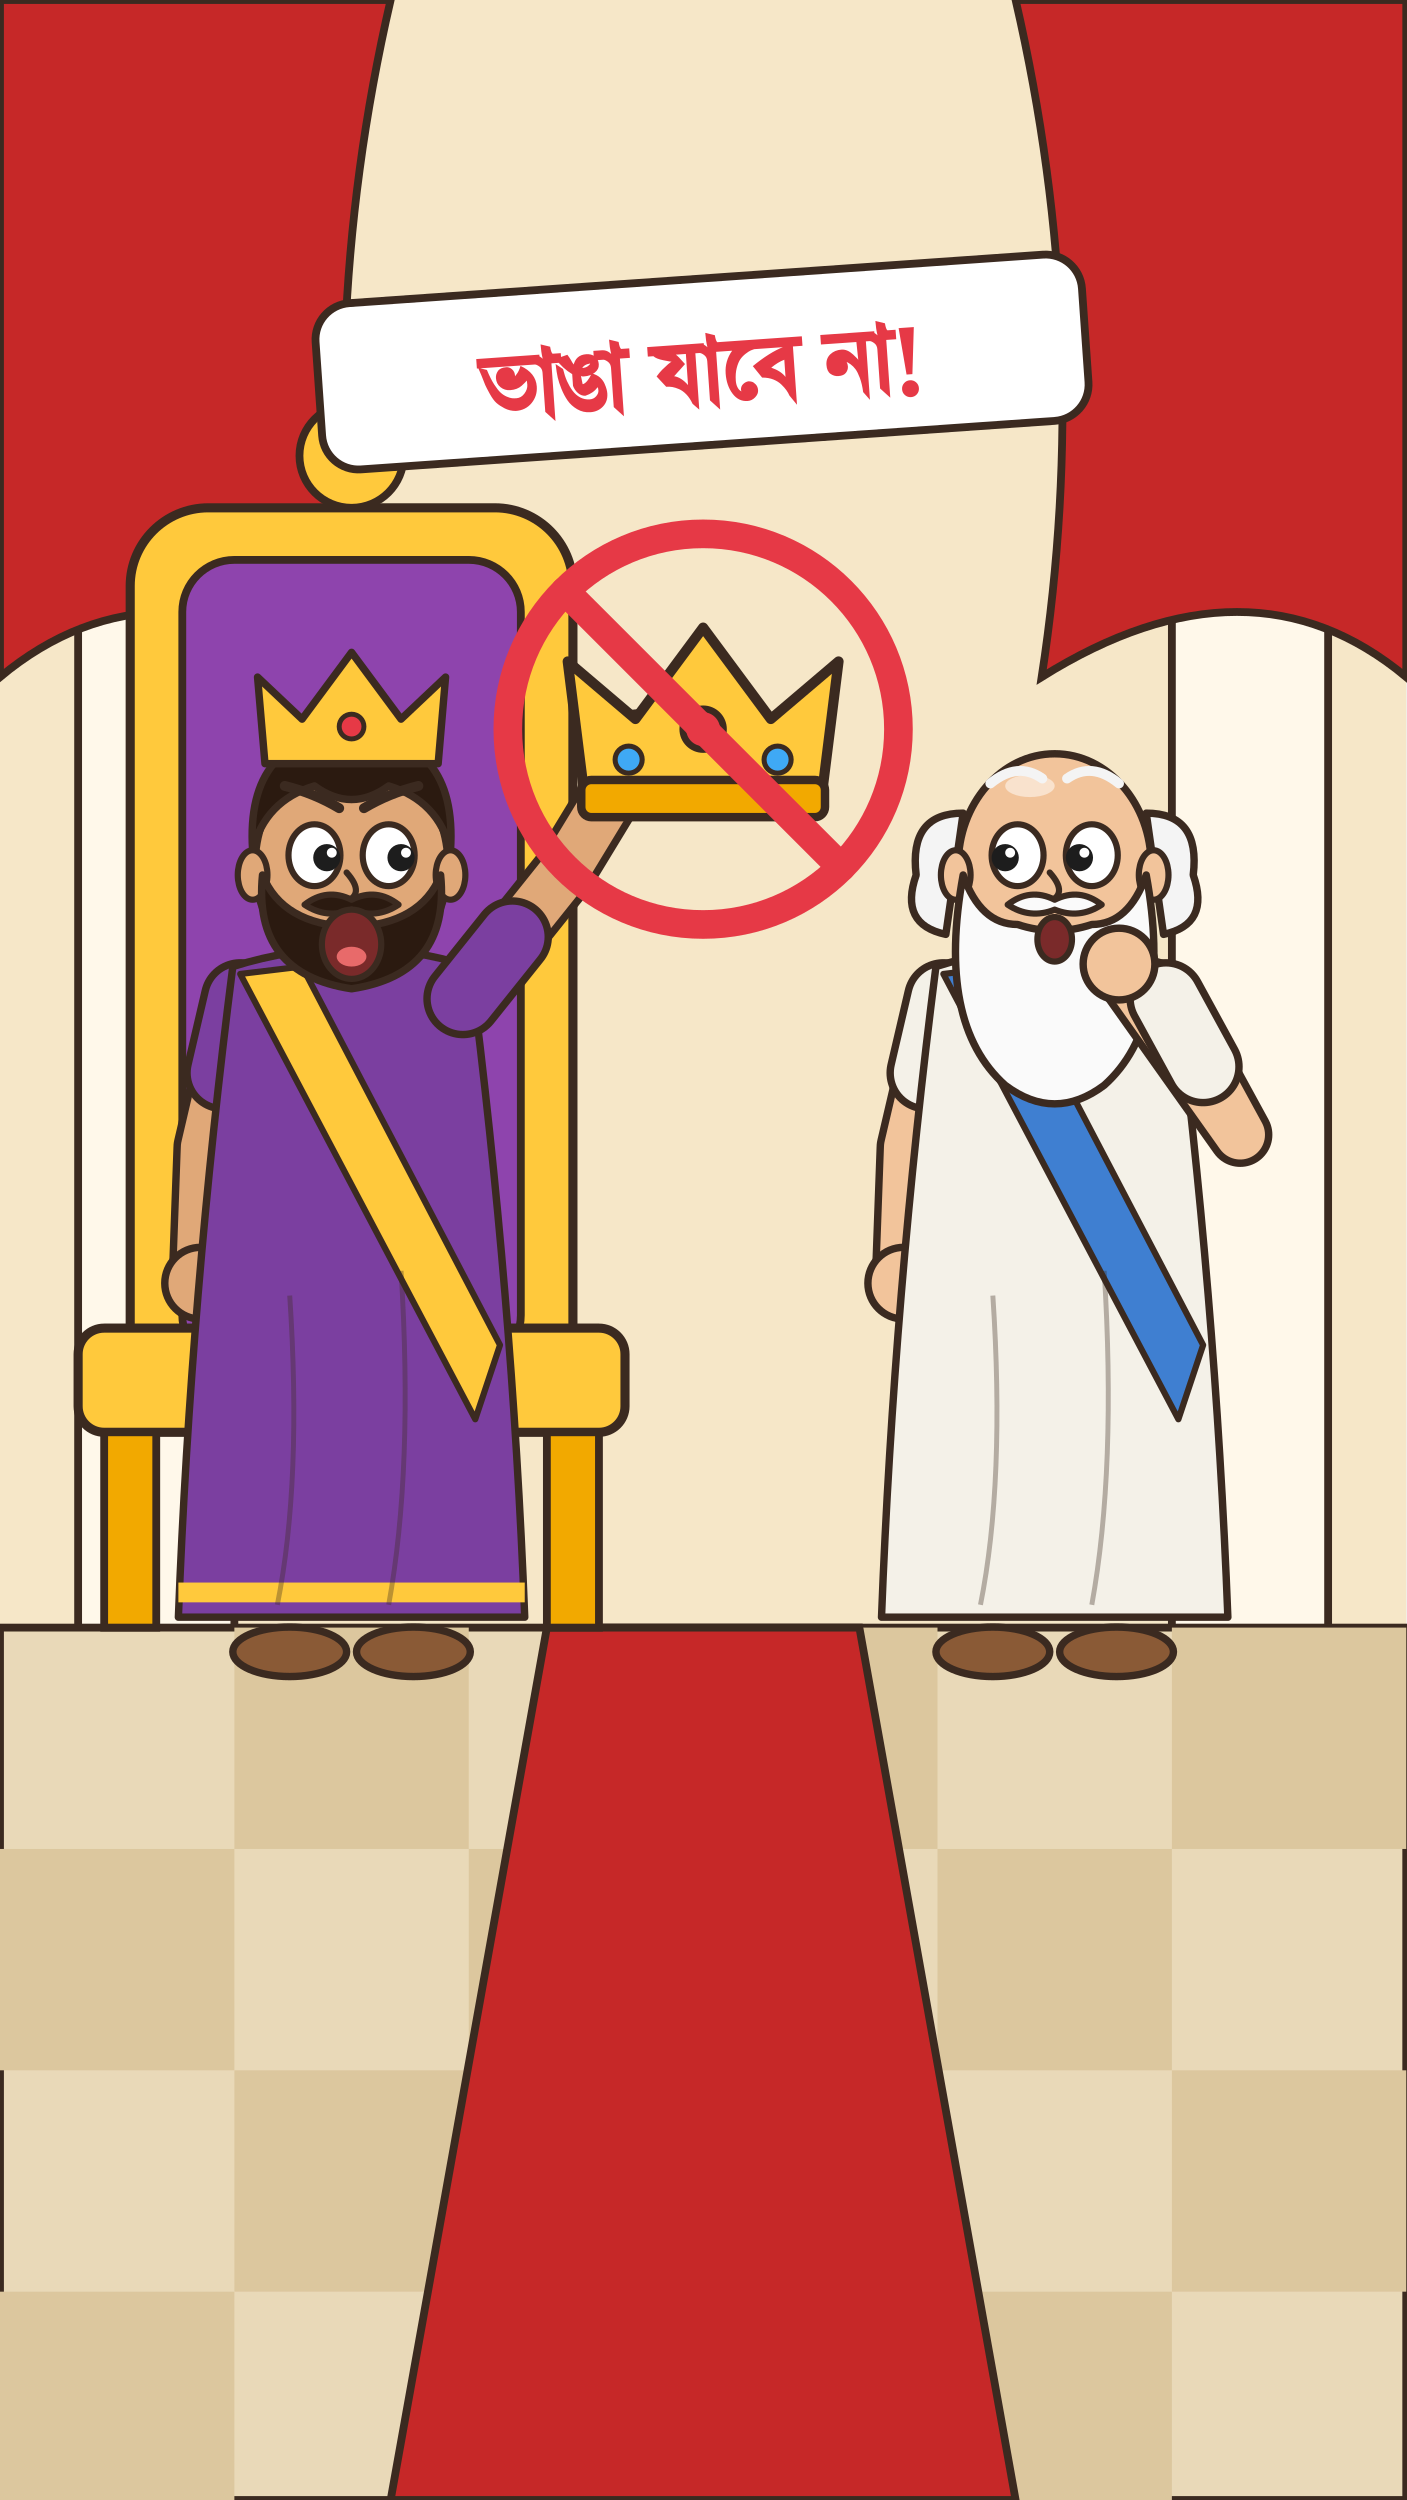
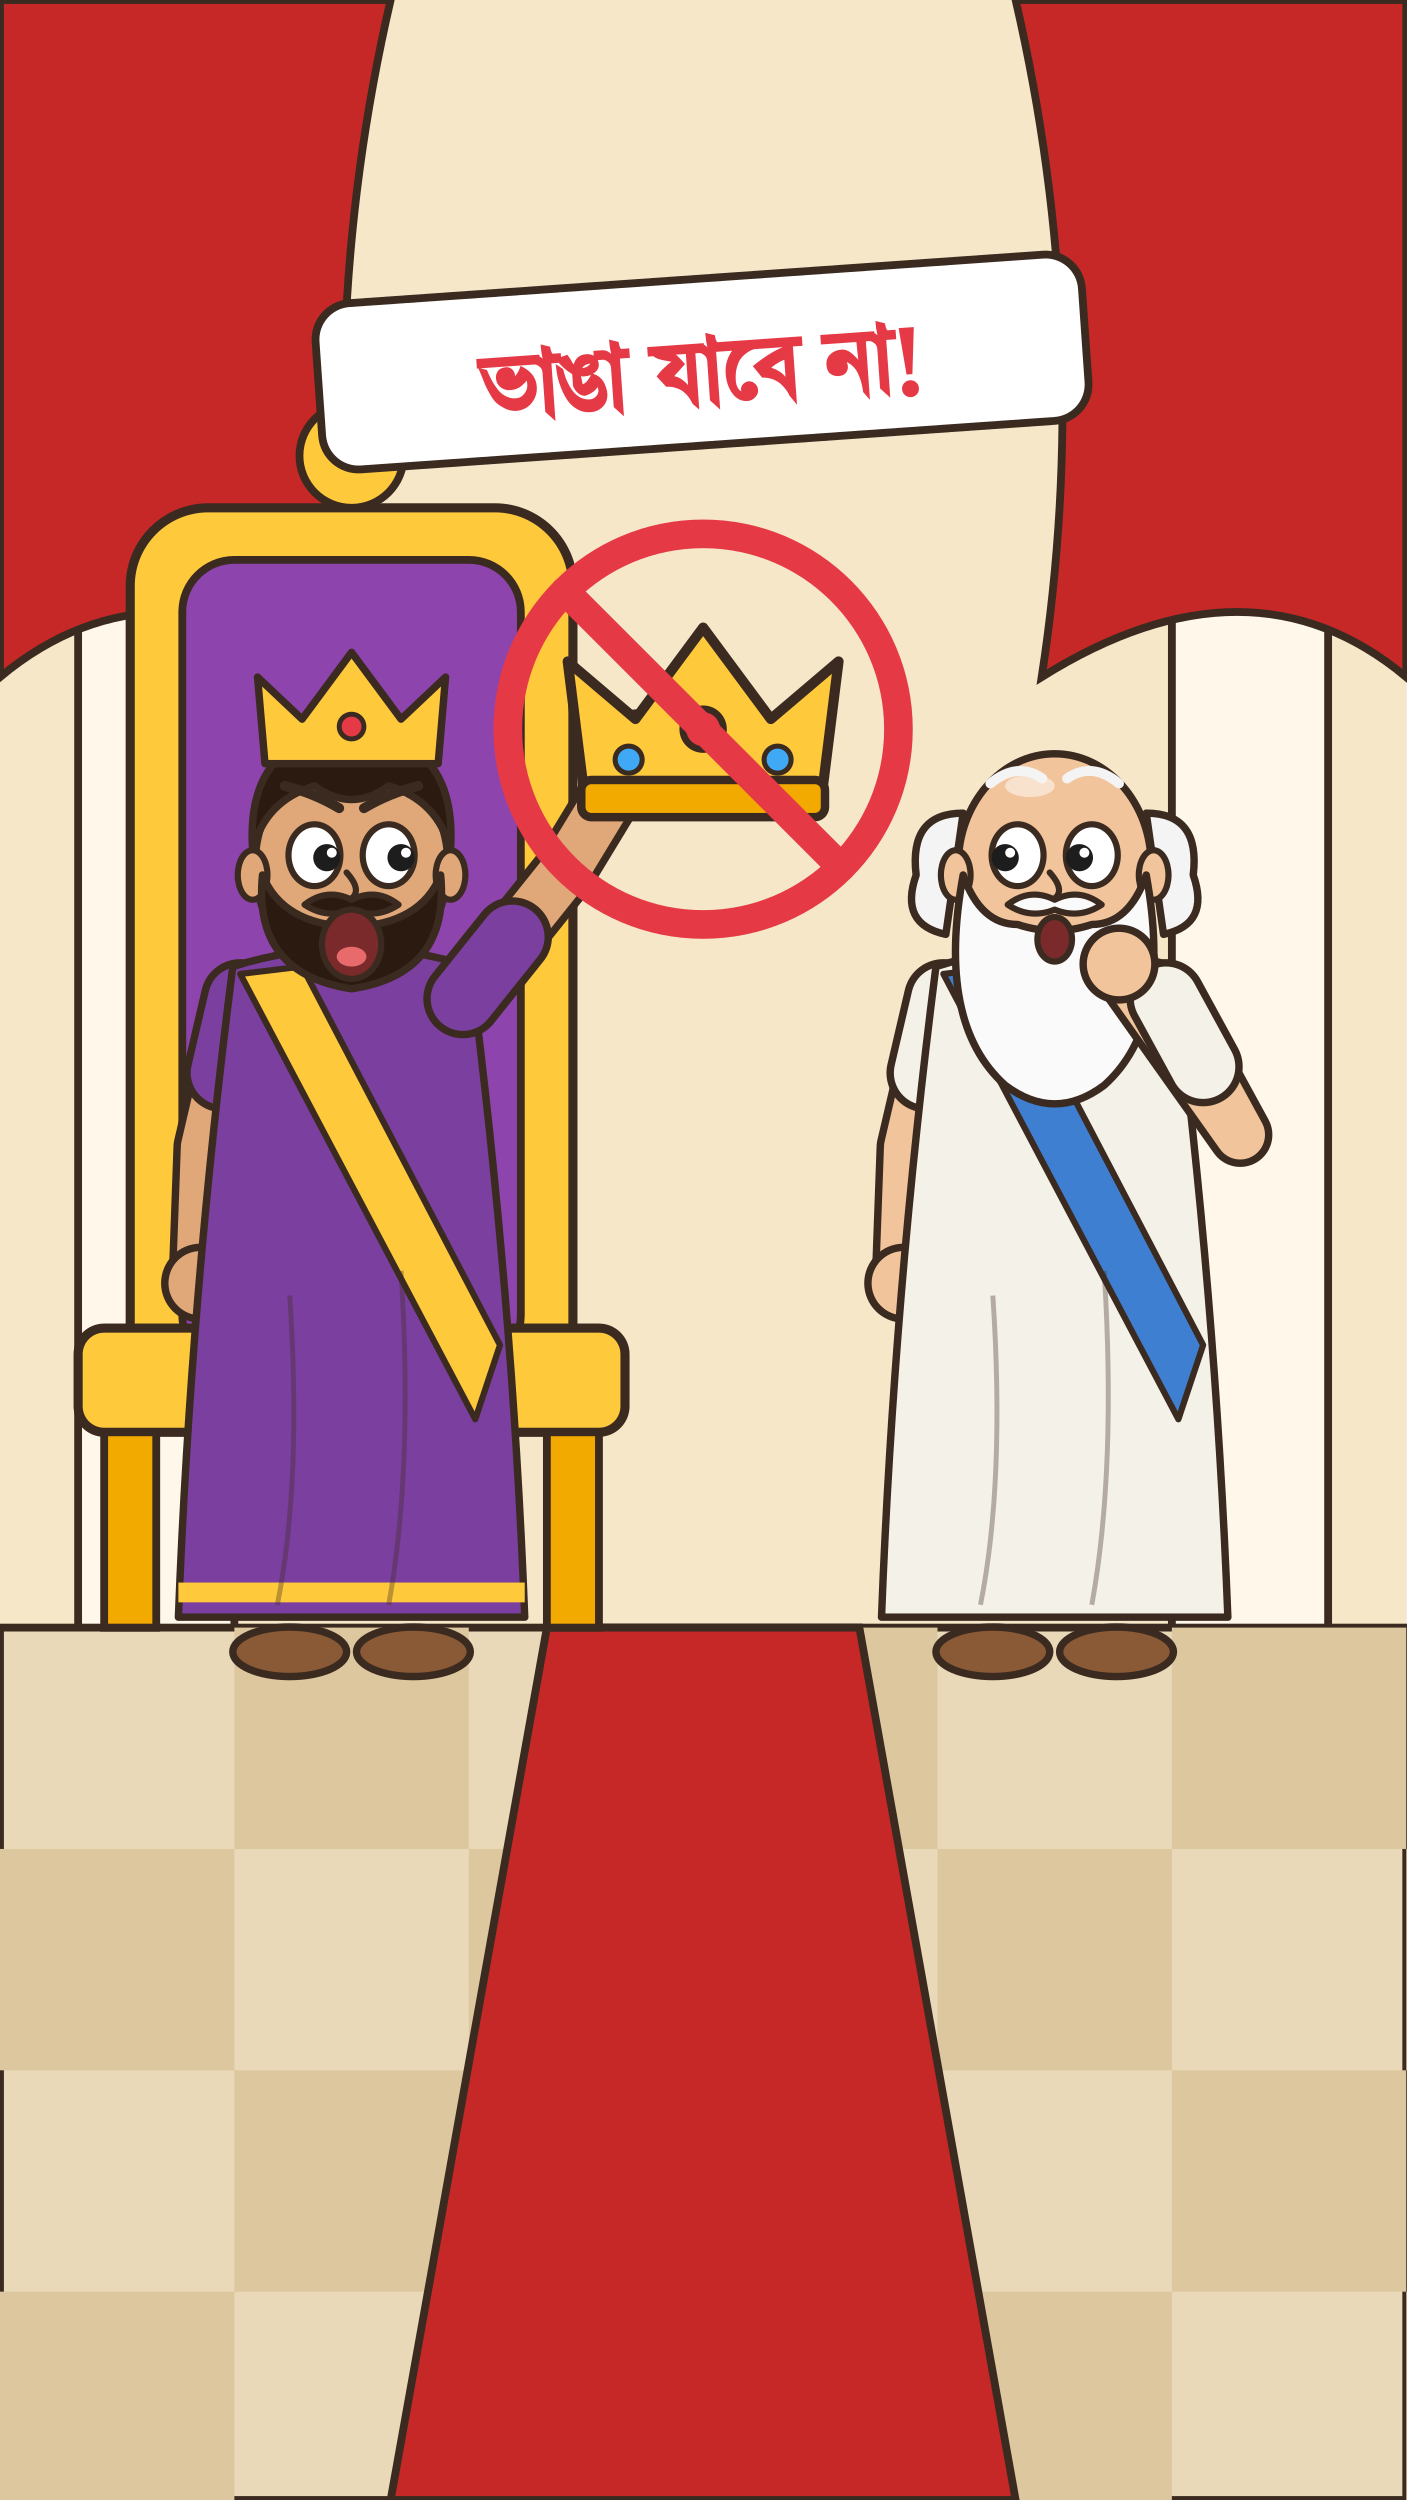
<svg xmlns="http://www.w3.org/2000/svg" viewBox="0 0 1080 1920" width="1080" height="1920">
  <style>:where([class]:not([class=''])){transform-box:fill-box}
.drift{animation:drift 9s linear infinite}@keyframes drift{from{transform:translateX(-40px)}to{transform:translateX(60px)}}
.sway{transform-origin:50% 100%;animation:sway 3s ease-in-out infinite}@keyframes sway{50%{transform:rotate(2deg)}}
.breathe{transform-origin:50% 100%;animation:breathe 2.4s ease-in-out infinite}@keyframes breathe{50%{transform:scale(1.015,1.025)}}
.pop{transform-origin:center;animation:pop .6s cubic-bezier(.3,1.7,.5,1) both}@keyframes pop{from{transform:scale(0)}to{transform:scale(1)}}
.twinkle{transform-origin:center;animation:tw 1.6s ease-in-out infinite}@keyframes tw{50%{transform:scale(.5);opacity:.4}}
.spin{transform-origin:center;animation:spin 20s linear infinite}@keyframes spin{to{transform:rotate(360deg)}}
.bob{transform-origin:center;animation:bob 1.4s ease-in-out infinite}@keyframes bob{50%{transform:translateY(-22px)}}
.shake{transform-origin:50% 100%;animation:shake .5s ease-in-out infinite}@keyframes shake{25%{transform:rotate(-2deg)}75%{transform:rotate(2deg)}}
.wave{transform-origin:20% 90%;animation:wave .6s ease-in-out infinite alternate}@keyframes wave{to{transform:rotate(8deg)}}
</style>
  <rect width="1080" height="1920" fill="#f6e7c8" />
+   <rect x="-560" y="0" width="120" height="1300" fill="#fff8ea" stroke="#3b2a20" stroke-width="6" />
+   <rect x="-575" y="0" width="150" height="50" fill="#e8d3a8" stroke="#3b2a20" stroke-width="6" />
+   <rect x="-250" y="0" width="120" height="1300" fill="#fff8ea" stroke="#3b2a20" stroke-width="6" />
+   <rect x="-265" y="0" width="150" height="50" fill="#e8d3a8" stroke="#3b2a20" stroke-width="6" />
  <rect x="60" y="0" width="120" height="1300" fill="#fff8ea" stroke="#3b2a20" stroke-width="6" />
  <rect x="45" y="0" width="150" height="50" fill="#e8d3a8" stroke="#3b2a20" stroke-width="6" />
  <rect x="900" y="0" width="120" height="1300" fill="#fff8ea" stroke="#3b2a20" stroke-width="6" />
  <rect x="885" y="0" width="150" height="50" fill="#e8d3a8" stroke="#3b2a20" stroke-width="6" />
+   <rect x="1210" y="0" width="120" height="1300" fill="#fff8ea" stroke="#3b2a20" stroke-width="6" />
+   <rect x="1195" y="0" width="150" height="50" fill="#e8d3a8" stroke="#3b2a20" stroke-width="6" />
+   <rect x="1520" y="0" width="120" height="1300" fill="#fff8ea" stroke="#3b2a20" stroke-width="6" />
+   <rect x="1505" y="0" width="150" height="50" fill="#e8d3a8" stroke="#3b2a20" stroke-width="6" />
  <path d="M0 0 L300 0 Q240 260 280 520 Q120 420 0 520Z" fill="#c62828" stroke="#3b2a20" stroke-width="6" />
  <path d="M1080 0 L780 0 Q840 260 800 520 Q960 420 1080 520Z" fill="#c62828" stroke="#3b2a20" stroke-width="6" />
  <rect y="1250" width="1080" height="670" fill="#e9d9b8" stroke="#3b2a20" stroke-width="6" />
+   <rect x="-900" y="1250" width="180" height="170" fill="#dcc79e" />
+   <rect x="-900" y="1590" width="180" height="170" fill="#dcc79e" />
+   <rect x="-720" y="1420" width="180" height="170" fill="#dcc79e" />
+   <rect x="-720" y="1760" width="180" height="170" fill="#dcc79e" />
+   <rect x="-540" y="1250" width="180" height="170" fill="#dcc79e" />
+   <rect x="-540" y="1590" width="180" height="170" fill="#dcc79e" />
+   <rect x="-360" y="1420" width="180" height="170" fill="#dcc79e" />
+   <rect x="-360" y="1760" width="180" height="170" fill="#dcc79e" />
+   <rect x="-180" y="1250" width="180" height="170" fill="#dcc79e" />
+   <rect x="-180" y="1590" width="180" height="170" fill="#dcc79e" />
  <rect x="0" y="1420" width="180" height="170" fill="#dcc79e" />
  <rect x="0" y="1760" width="180" height="170" fill="#dcc79e" />
  <rect x="180" y="1250" width="180" height="170" fill="#dcc79e" />
  <rect x="180" y="1590" width="180" height="170" fill="#dcc79e" />
  <rect x="360" y="1420" width="180" height="170" fill="#dcc79e" />
  <rect x="360" y="1760" width="180" height="170" fill="#dcc79e" />
  <rect x="540" y="1250" width="180" height="170" fill="#dcc79e" />
  <rect x="540" y="1590" width="180" height="170" fill="#dcc79e" />
  <rect x="720" y="1420" width="180" height="170" fill="#dcc79e" />
  <rect x="720" y="1760" width="180" height="170" fill="#dcc79e" />
  <rect x="900" y="1250" width="180" height="170" fill="#dcc79e" />
  <rect x="900" y="1590" width="180" height="170" fill="#dcc79e" />
+   <rect x="1080" y="1420" width="180" height="170" fill="#dcc79e" />
+   <rect x="1080" y="1760" width="180" height="170" fill="#dcc79e" />
+   <rect x="1260" y="1250" width="180" height="170" fill="#dcc79e" />
+   <rect x="1260" y="1590" width="180" height="170" fill="#dcc79e" />
+   <rect x="1440" y="1420" width="180" height="170" fill="#dcc79e" />
+   <rect x="1440" y="1760" width="180" height="170" fill="#dcc79e" />
+   <rect x="1620" y="1250" width="180" height="170" fill="#dcc79e" />
+   <rect x="1620" y="1590" width="180" height="170" fill="#dcc79e" />
+   <rect x="1800" y="1420" width="180" height="170" fill="#dcc79e" />
+   <rect x="1800" y="1760" width="180" height="170" fill="#dcc79e" />
  <path d="M420 1250 L660 1250 L780 1920 L300 1920Z" fill="#c62828" stroke="#3b2a20" stroke-width="6" />
  <g transform="translate(270,1250)">
    <rect x="-170" y="-860" width="340" height="700" rx="60" fill="#ffc93c" stroke="#3b2a20" stroke-width="7" />
    <rect x="-130" y="-820" width="260" height="620" rx="40" fill="#8e44ad" stroke="#3b2a20" stroke-width="6" />
    <circle cx="0" cy="-900" r="40" fill="#ffc93c" stroke="#3b2a20" stroke-width="6" />
    <rect x="-210" y="-230" width="420" height="80" rx="20" fill="#ffc93c" stroke="#3b2a20" stroke-width="7" />
    <rect x="-190" y="-150" width="40" height="150" fill="#f2a900" stroke="#3b2a20" stroke-width="6" />
    <rect x="150" y="-150" width="40" height="150" fill="#f2a900" stroke="#3b2a20" stroke-width="6" />
  </g>
  <g transform="translate(270,1280) scale(0.95)">
    <g class="breathe">
      <g>
        <ellipse cx="-50" cy="-12" rx="46" ry="20" fill="#8a5a36" stroke="#3b2a20" stroke-width="6" />
        <ellipse cx="50" cy="-12" rx="46" ry="20" fill="#8a5a36" stroke="#3b2a20" stroke-width="6" />
        <g class="">
          <polyline points="-90,-540 -118,-420 -122,-310" fill="none" stroke="#3b2a20" stroke-width="52" stroke-linecap="round" stroke-linejoin="round" />
          <polyline points="-90,-540 -118,-420 -122,-310" fill="none" stroke="#e0a878" stroke-width="40" stroke-linecap="round" stroke-linejoin="round" />
          <polyline points="-90,-540 -104,-480" fill="none" stroke="#3b2a20" stroke-width="64" stroke-linecap="round" stroke-linejoin="round" />
          <polyline points="-90,-540 -104,-480" fill="none" stroke="#7b3fa0" stroke-width="52" stroke-linecap="round" stroke-linejoin="round" />
          <circle cx="-122" cy="-310" r="29" fill="#e0a878" stroke="#3b2a20" stroke-width="6" />
        </g>
        <rect x="-22" y="-600" width="44" height="44" fill="#e0a878" stroke="#3b2a20" stroke-width="6" />
        <path d="M-96 -566 Q-130 -300 -140 -40 L140 -40 Q130 -300 96 -566 Q0 -596 -96 -566Z" fill="#7b3fa0" stroke="#3b2a20" stroke-width="6" stroke-linejoin="round" />
        <path d="M-90 -560 L-40 -566 L120 -260 L100 -200Z" fill="#ffc93c" stroke="#3b2a20" stroke-width="5" stroke-linejoin="round" />
        <path d="M-140 -60 L140 -60" stroke="#ffc93c" stroke-width="16" />
        <path d="M-50 -300 Q-40 -150 -60 -50 M40 -320 Q50 -160 30 -50" stroke="#3b2a20" stroke-width="4" fill="none" opacity=".35" />
        <g>
          <ellipse cx="0" cy="-648" rx="78" ry="90" fill="#e0a878" stroke="#3b2a20" stroke-width="6" />
          <path d="M-80 -660 Q-86 -752 0 -756 Q86 -752 80 -660 Q70 -700 30 -712 Q0 -690 -30 -712 Q-70 -700 -80 -660Z" fill="#2b1a10" stroke="#3b2a20" stroke-width="6" stroke-linejoin="round" />
          <ellipse cx="-80" cy="-640" rx="12" ry="20" fill="#e0a878" stroke="#3b2a20" stroke-width="5" />
          <ellipse cx="80" cy="-640" rx="12" ry="20" fill="#e0a878" stroke="#3b2a20" stroke-width="5" />
          <path d="M-72 -640 Q-80 -560 0 -548 Q80 -560 72 -640 Q56 -600 0 -598 Q-56 -600 -72 -640Z" fill="#2b1a10" stroke="#3b2a20" stroke-width="6" stroke-linejoin="round" />
          <g>
            <ellipse cx="-30" cy="-656" rx="21" ry="25" fill="#fff" stroke="#3b2a20" stroke-width="5" />
            <ellipse cx="30" cy="-656" rx="21" ry="25" fill="#fff" stroke="#3b2a20" stroke-width="5" />
            <circle cx="-20" cy="-654" r="11" fill="#1d1d1d" />
            <circle cx="40" cy="-654" r="11" fill="#1d1d1d" />
            <circle cx="-16" cy="-658" r="4" fill="#fff" />
            <circle cx="44" cy="-658" r="4" fill="#fff" />
          </g>
          <path d="M-54 -712 Q-30 -706 -10 -694 M10 -694 Q30 -706 54 -712" fill="none" stroke="#3b2a20" stroke-width="8" stroke-linecap="round" />
          <path d="M-4 -642 Q12 -624 -6 -618" fill="none" stroke="#3b2a20" stroke-width="5" stroke-linecap="round" />
          <path d="M-38 -616 Q-20 -630 0 -620 Q20 -630 38 -616 Q20 -604 0 -612 Q-20 -604 -38 -616Z" fill="#2b1a10" stroke="#3b2a20" stroke-width="5" stroke-linejoin="round" />
          <ellipse cx="0" cy="-584" rx="24" ry="28" fill="#7a2a2a" stroke="#3b2a20" stroke-width="5" />
          <ellipse cx="0" cy="-574" rx="12" ry="8" fill="#e86a6a" />
          <path d="M-70 -730 L-76 -800 L-40 -766 L0 -820 L40 -766 L76 -800 L70 -730 Z" fill="#ffc93c" stroke="#3b2a20" stroke-width="6" stroke-linejoin="round" />
          <circle cx="0" cy="-760" r="10" fill="#e63946" stroke="#3b2a20" stroke-width="4" />
        </g>
        <g class="">
          <polyline points="90,-540 170,-640 232,-742" fill="none" stroke="#3b2a20" stroke-width="52" stroke-linecap="round" stroke-linejoin="round" />
          <polyline points="90,-540 170,-640 232,-742" fill="none" stroke="#e0a878" stroke-width="40" stroke-linecap="round" stroke-linejoin="round" />
          <polyline points="90,-540 130,-590" fill="none" stroke="#3b2a20" stroke-width="64" stroke-linecap="round" stroke-linejoin="round" />
          <polyline points="90,-540 130,-590" fill="none" stroke="#7b3fa0" stroke-width="52" stroke-linecap="round" stroke-linejoin="round" />
          <circle cx="232" cy="-742" r="29" fill="#e0a878" stroke="#3b2a20" stroke-width="6" />
        </g>
      </g>
    </g>
  </g>
  <g transform="translate(810,1280) scale(0.95)">
    <g class="breathe">
      <g>
        <ellipse cx="-50" cy="-12" rx="46" ry="20" fill="#8a5a36" stroke="#3b2a20" stroke-width="6" />
        <ellipse cx="50" cy="-12" rx="46" ry="20" fill="#8a5a36" stroke="#3b2a20" stroke-width="6" />
        <g class="">
          <polyline points="-90,-540 -118,-420 -122,-310" fill="none" stroke="#3b2a20" stroke-width="52" stroke-linecap="round" stroke-linejoin="round" />
          <polyline points="-90,-540 -118,-420 -122,-310" fill="none" stroke="#f2c49b" stroke-width="40" stroke-linecap="round" stroke-linejoin="round" />
          <polyline points="-90,-540 -104,-480" fill="none" stroke="#3b2a20" stroke-width="64" stroke-linecap="round" stroke-linejoin="round" />
          <polyline points="-90,-540 -104,-480" fill="none" stroke="#f4f1e8" stroke-width="52" stroke-linecap="round" stroke-linejoin="round" />
          <circle cx="-122" cy="-310" r="29" fill="#f2c49b" stroke="#3b2a20" stroke-width="6" />
        </g>
        <rect x="-22" y="-600" width="44" height="44" fill="#f2c49b" stroke="#3b2a20" stroke-width="6" />
        <path d="M-96 -566 Q-130 -300 -140 -40 L140 -40 Q130 -300 96 -566 Q0 -596 -96 -566Z" fill="#f4f1e8" stroke="#3b2a20" stroke-width="6" stroke-linejoin="round" />
        <path d="M-90 -560 L-40 -566 L120 -260 L100 -200Z" fill="#3f7fd1" stroke="#3b2a20" stroke-width="5" stroke-linejoin="round" />
        <path d="M-50 -300 Q-40 -150 -60 -50 M40 -320 Q50 -160 30 -50" stroke="#3b2a20" stroke-width="4" fill="none" opacity=".35" />
        <g>
          <path d="M-74 -690 Q-118 -690 -112 -640 Q-126 -600 -88 -592 Z M74 -690 Q118 -690 112 -640 Q126 -600 88 -592 Z" fill="#f4f4f4" stroke="#3b2a20" stroke-width="6" stroke-linejoin="round" />
          <ellipse cx="0" cy="-648" rx="78" ry="90" fill="#f2c49b" stroke="#3b2a20" stroke-width="6" />
          <ellipse cx="-20" cy="-712" rx="20" ry="9" fill="#fff" opacity=".5" />
          <ellipse cx="-80" cy="-640" rx="12" ry="20" fill="#f2c49b" stroke="#3b2a20" stroke-width="5" />
          <ellipse cx="80" cy="-640" rx="12" ry="20" fill="#f2c49b" stroke="#3b2a20" stroke-width="5" />
          <path d="M-74 -640 Q-96 -520 -40 -470 Q0 -440 40 -470 Q96 -520 74 -640 Q60 -600 30 -600 Q0 -590 -30 -600 Q-60 -600 -74 -640Z" fill="#fafafa" stroke="#3b2a20" stroke-width="6" stroke-linejoin="round" />
          <g>
            <ellipse cx="-30" cy="-656" rx="21" ry="25" fill="#fff" stroke="#3b2a20" stroke-width="5" />
            <ellipse cx="30" cy="-656" rx="21" ry="25" fill="#fff" stroke="#3b2a20" stroke-width="5" />
            <circle cx="-40" cy="-654" r="11" fill="#1d1d1d" />
            <circle cx="20" cy="-654" r="11" fill="#1d1d1d" />
            <circle cx="-36" cy="-658" r="4" fill="#fff" />
            <circle cx="24" cy="-658" r="4" fill="#fff" />
          </g>
          <path d="M-52 -714 Q-30 -732 -10 -718 M10 -718 Q30 -732 52 -714" fill="none" stroke="#f4f4f4" stroke-width="8" stroke-linecap="round" />
          <path d="M-4 -642 Q12 -624 -6 -618" fill="none" stroke="#3b2a20" stroke-width="5" stroke-linecap="round" />
          <path d="M-38 -616 Q-20 -630 0 -620 Q20 -630 38 -616 Q20 -604 0 -612 Q-20 -604 -38 -616Z" fill="#fafafa" stroke="#3b2a20" stroke-width="5" stroke-linejoin="round" />
          <ellipse cx="0" cy="-588" rx="14" ry="18" fill="#7a2a2a" stroke="#3b2a20" stroke-width="5" />
        </g>
        <g class="">
          <polyline points="90,-540 150,-430 52,-568" fill="none" stroke="#3b2a20" stroke-width="52" stroke-linecap="round" stroke-linejoin="round" />
          <polyline points="90,-540 150,-430 52,-568" fill="none" stroke="#f2c49b" stroke-width="40" stroke-linecap="round" stroke-linejoin="round" />
          <polyline points="90,-540 120,-485" fill="none" stroke="#3b2a20" stroke-width="64" stroke-linecap="round" stroke-linejoin="round" />
          <polyline points="90,-540 120,-485" fill="none" stroke="#f4f1e8" stroke-width="52" stroke-linecap="round" stroke-linejoin="round" />
          <circle cx="52" cy="-568" r="29" fill="#f2c49b" stroke="#3b2a20" stroke-width="6" />
        </g>
      </g>
    </g>
  </g>
  <g class="pop" style="animation-delay:.4s">
    <g transform="translate(540,560) scale(1.3)">
      <path d="M-70 40 L-80 -40 L-40 -6 L0 -60 L40 -6 L80 -40 L70 40 Z" fill="#ffc93c" stroke="#3b2a20" stroke-width="6" stroke-linejoin="round" />
      <rect x="-72" y="30" width="144" height="22" rx="6" fill="#f2a900" stroke="#3b2a20" stroke-width="5" />
      <circle cx="0" cy="0" r="12" fill="#e63946" stroke="#3b2a20" stroke-width="4" />
      <circle cx="-44" cy="18" r="8" fill="#3fa9f5" stroke="#3b2a20" stroke-width="3" />
      <circle cx="44" cy="18" r="8" fill="#3fa9f5" stroke="#3b2a20" stroke-width="3" />
    </g>
    <circle cx="540" cy="560" r="150" fill="none" stroke="#e63946" stroke-width="22" />
    <path d="M434 454 L646 666" stroke="#e63946" stroke-width="22" stroke-linecap="round" />
  </g>
  <g transform="translate(540,290) rotate(-4)">
    <g class="pop" style="animation-delay:0.8s">
      <rect x="-295" y="-76" width="590" height="128" rx="28" fill="#fff" stroke="#3b2a20" stroke-width="6" />
      <text x="0" y="24" text-anchor="middle" font-family="Baloo Da 2" font-weight="800" font-size="80" fill="#e63946">ভাঙা যাবে না!</text>
    </g>
  </g>
</svg>
